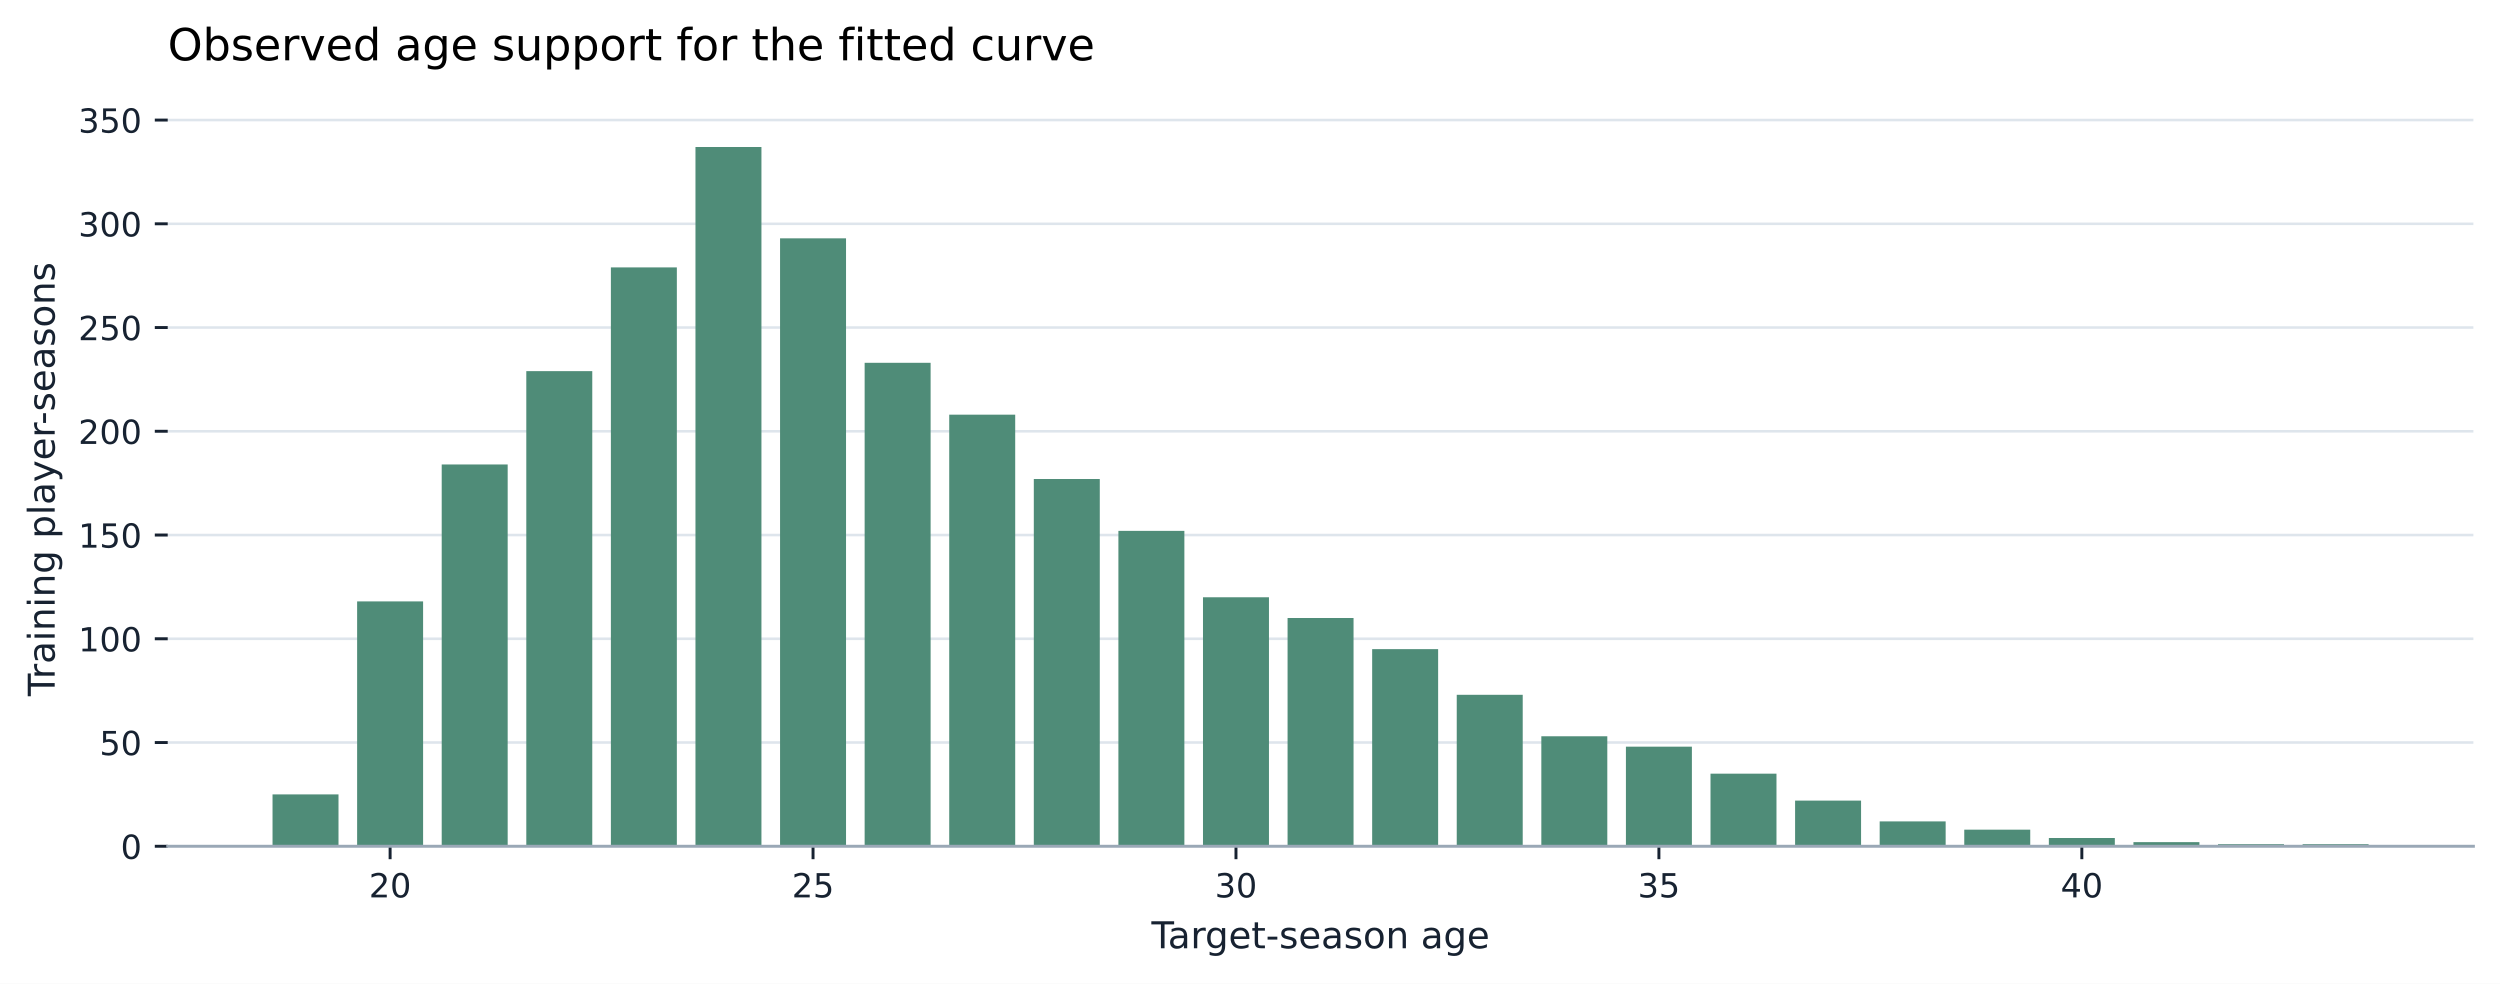
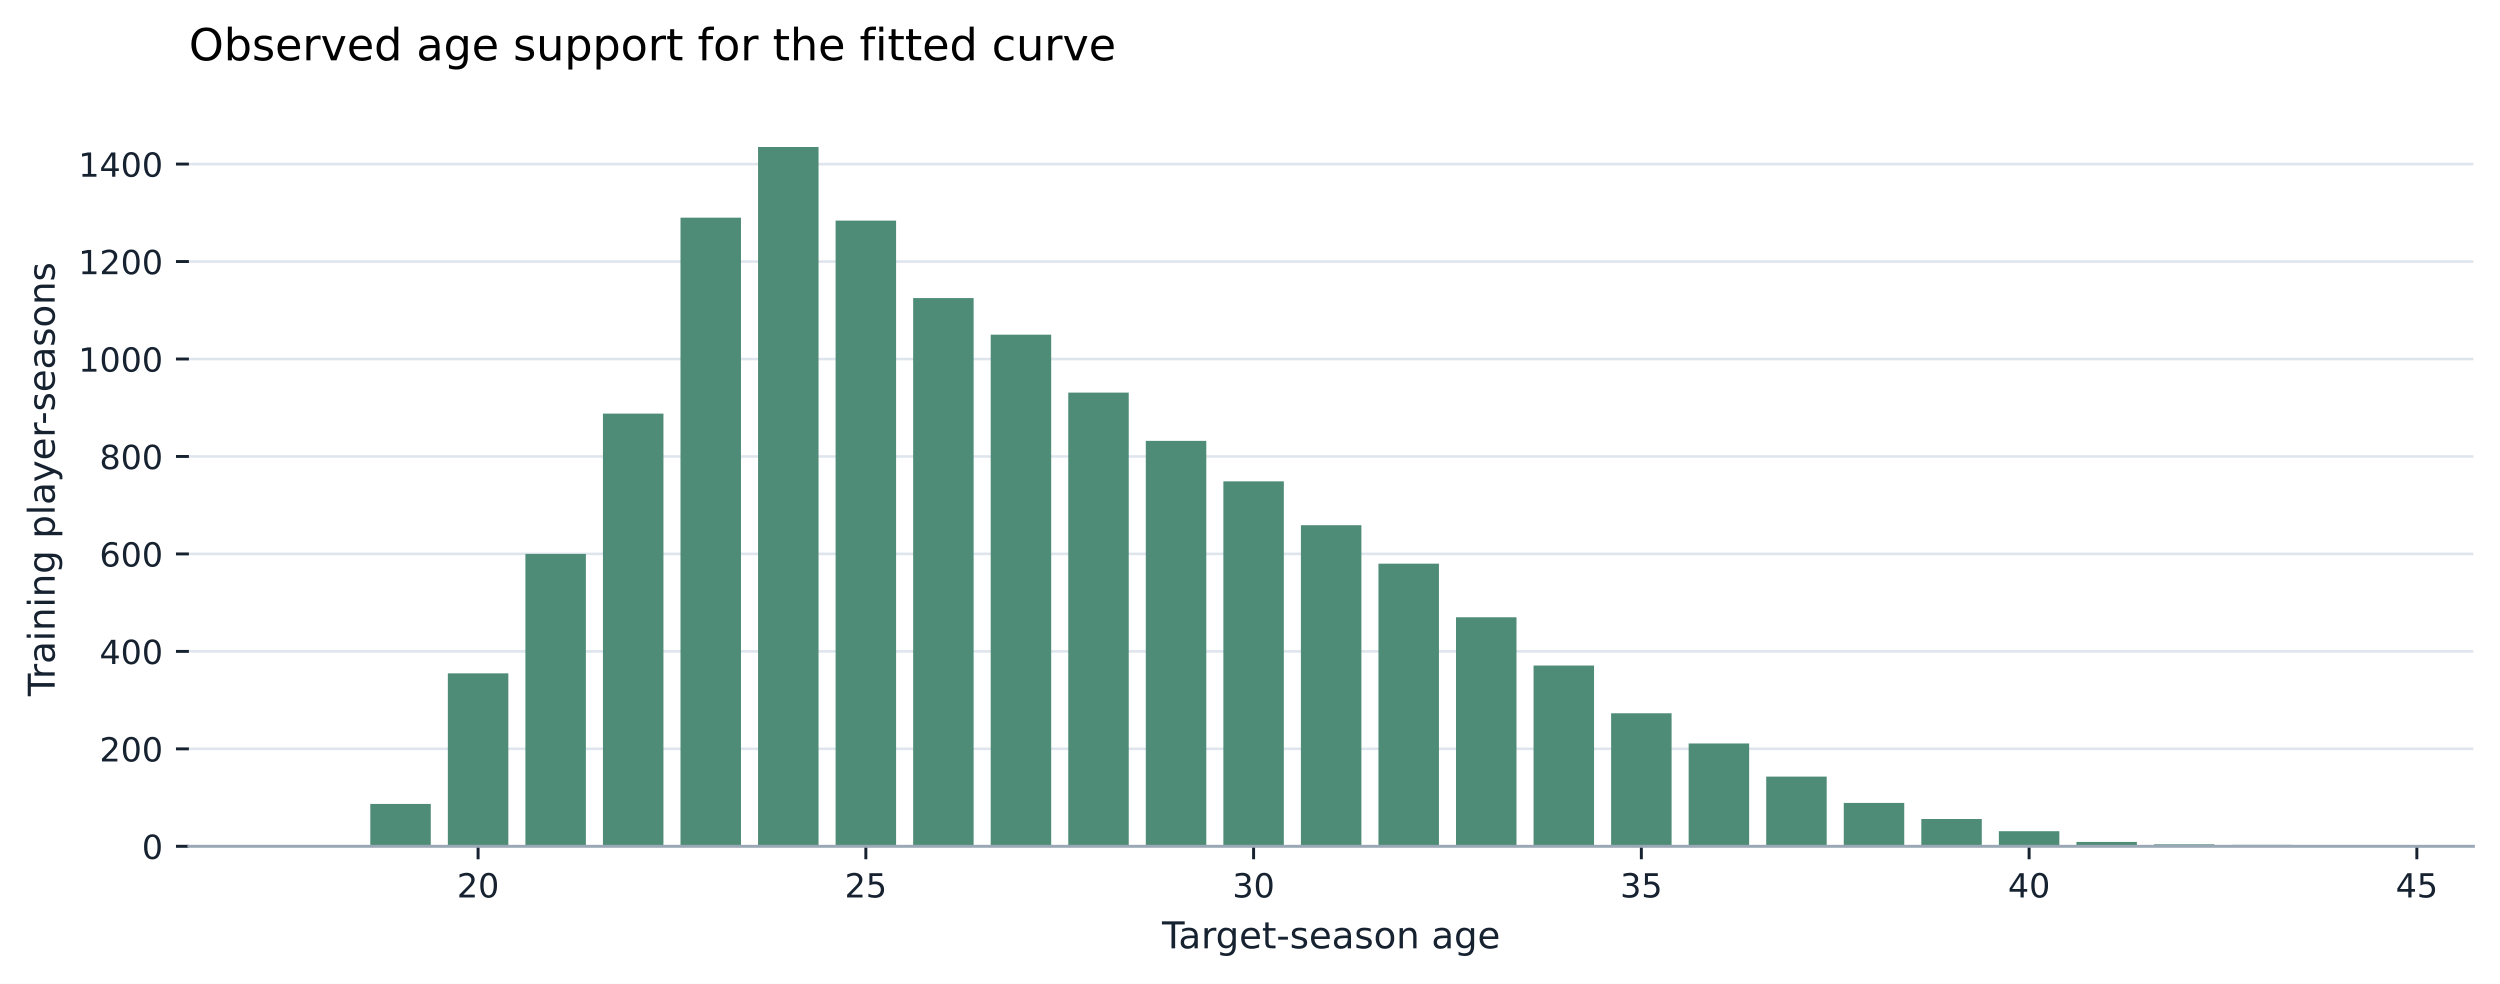
- <svg xmlns="http://www.w3.org/2000/svg" xmlns:xlink="http://www.w3.org/1999/xlink" width="676.377pt" height="266.158pt" viewBox="0 0 676.377 266.158" version="1.1">
+ <svg xmlns="http://www.w3.org/2000/svg" xmlns:xlink="http://www.w3.org/1999/xlink" width="676.343pt" height="266.158pt" viewBox="0 0 676.343 266.158" version="1.1">
  <defs>
    <style type="text/css">*{stroke-linejoin: round; stroke-linecap: butt}</style>
  </defs>
  <g id="figure_1">
    <g id="patch_1">
-       <path d="M 0 266.158  L 676.377 266.158  L 676.377 0  L 0 0  z " style="fill: #ffffff" />
+       <path d="M 0 266.158 L 676.343 266.158 L 676.343 0 L 0 0 z " style="fill: #ffffff" />
    </g>
    <g id="axes_1">
      <g id="patch_2">
-         <path d="M 45.38 228.958  L 669.177 228.958  L 669.177 30.318  L 45.38 30.318  z " style="fill: #ffffff" />
+         <path d="M 51.106 228.958 L 669.143 228.958 L 669.143 30.318 L 51.106 30.318 z " style="fill: #ffffff" />
      </g>
      <g id="matplotlib.axis_1">
        <g id="xtick_1">
          <g id="line2d_1">
            <defs>
-               <path id="m6db2cb7c71" d="M 0 0  L 0 3.5  " style="stroke: #172231; stroke-width: 0.8" />
+               <path id="m6db2cb7c71" d="M 0 0 L 0 3.5 " style="stroke: #172231; stroke-width: 0.8" />
            </defs>
            <g>
-               <use xlink:href="#m6db2cb7c71" x="105.544" y="228.958" style="fill: #172231; stroke: #172231; stroke-width: 0.8" />
+               <use xlink:href="#m6db2cb7c71" x="129.341" y="228.958" style="fill: #172231; stroke: #172231; stroke-width: 0.8" />
            </g>
          </g>
          <g id="text_1">
-             <text style="font-size: 9px; font-family: 'DejaVu Sans', 'Bitstream Vera Sans', 'Computer Modern Sans Serif', 'Lucida Grande', 'Verdana', 'Geneva', 'Lucid', 'Arial', 'Helvetica', 'Avant Garde', sans-serif; text-anchor: middle; fill: #172231" x="105.544" y="242.796" transform="rotate(-0 105.544 242.796)">20</text>
+             <text style="font-size: 9px; font-family: 'DejaVu Sans', 'Bitstream Vera Sans', 'Computer Modern Sans Serif', 'Lucida Grande', 'Verdana', 'Geneva', 'Lucid', 'Arial', 'Helvetica', 'Avant Garde', sans-serif; text-anchor: middle; fill: #172231" x="129.341" y="242.796" transform="rotate(-0 129.3413 242.796)">20</text>
          </g>
        </g>
        <g id="xtick_2">
          <g id="line2d_2">
            <g>
-               <use xlink:href="#m6db2cb7c71" x="219.969" y="228.958" style="fill: #172231; stroke: #172231; stroke-width: 0.8" />
+               <use xlink:href="#m6db2cb7c71" x="234.243" y="228.958" style="fill: #172231; stroke: #172231; stroke-width: 0.8" />
            </g>
          </g>
          <g id="text_2">
-             <text style="font-size: 9px; font-family: 'DejaVu Sans', 'Bitstream Vera Sans', 'Computer Modern Sans Serif', 'Lucida Grande', 'Verdana', 'Geneva', 'Lucid', 'Arial', 'Helvetica', 'Avant Garde', sans-serif; text-anchor: middle; fill: #172231" x="219.969" y="242.796" transform="rotate(-0 219.9687 242.796)">25</text>
+             <text style="font-size: 9px; font-family: 'DejaVu Sans', 'Bitstream Vera Sans', 'Computer Modern Sans Serif', 'Lucida Grande', 'Verdana', 'Geneva', 'Lucid', 'Arial', 'Helvetica', 'Avant Garde', sans-serif; text-anchor: middle; fill: #172231" x="234.243" y="242.796" transform="rotate(-0 234.2428 242.796)">25</text>
          </g>
        </g>
        <g id="xtick_3">
          <g id="line2d_3">
            <g>
-               <use xlink:href="#m6db2cb7c71" x="334.393" y="228.958" style="fill: #172231; stroke: #172231; stroke-width: 0.8" />
+               <use xlink:href="#m6db2cb7c71" x="339.144" y="228.958" style="fill: #172231; stroke: #172231; stroke-width: 0.8" />
            </g>
          </g>
          <g id="text_3">
-             <text style="font-size: 9px; font-family: 'DejaVu Sans', 'Bitstream Vera Sans', 'Computer Modern Sans Serif', 'Lucida Grande', 'Verdana', 'Geneva', 'Lucid', 'Arial', 'Helvetica', 'Avant Garde', sans-serif; text-anchor: middle; fill: #172231" x="334.393" y="242.796" transform="rotate(-0 334.3934 242.796)">30</text>
+             <text style="font-size: 9px; font-family: 'DejaVu Sans', 'Bitstream Vera Sans', 'Computer Modern Sans Serif', 'Lucida Grande', 'Verdana', 'Geneva', 'Lucid', 'Arial', 'Helvetica', 'Avant Garde', sans-serif; text-anchor: middle; fill: #172231" x="339.144" y="242.796" transform="rotate(-0 339.1443 242.796)">30</text>
          </g>
        </g>
        <g id="xtick_4">
          <g id="line2d_4">
            <g>
-               <use xlink:href="#m6db2cb7c71" x="448.818" y="228.958" style="fill: #172231; stroke: #172231; stroke-width: 0.8" />
+               <use xlink:href="#m6db2cb7c71" x="444.046" y="228.958" style="fill: #172231; stroke: #172231; stroke-width: 0.8" />
            </g>
          </g>
          <g id="text_4">
-             <text style="font-size: 9px; font-family: 'DejaVu Sans', 'Bitstream Vera Sans', 'Computer Modern Sans Serif', 'Lucida Grande', 'Verdana', 'Geneva', 'Lucid', 'Arial', 'Helvetica', 'Avant Garde', sans-serif; text-anchor: middle; fill: #172231" x="448.818" y="242.796" transform="rotate(-0 448.8181 242.796)">35</text>
+             <text style="font-size: 9px; font-family: 'DejaVu Sans', 'Bitstream Vera Sans', 'Computer Modern Sans Serif', 'Lucida Grande', 'Verdana', 'Geneva', 'Lucid', 'Arial', 'Helvetica', 'Avant Garde', sans-serif; text-anchor: middle; fill: #172231" x="444.046" y="242.796" transform="rotate(-0 444.0458 242.796)">35</text>
          </g>
        </g>
        <g id="xtick_5">
          <g id="line2d_5">
            <g>
-               <use xlink:href="#m6db2cb7c71" x="563.243" y="228.958" style="fill: #172231; stroke: #172231; stroke-width: 0.8" />
+               <use xlink:href="#m6db2cb7c71" x="548.947" y="228.958" style="fill: #172231; stroke: #172231; stroke-width: 0.8" />
            </g>
          </g>
          <g id="text_5">
-             <text style="font-size: 9px; font-family: 'DejaVu Sans', 'Bitstream Vera Sans', 'Computer Modern Sans Serif', 'Lucida Grande', 'Verdana', 'Geneva', 'Lucid', 'Arial', 'Helvetica', 'Avant Garde', sans-serif; text-anchor: middle; fill: #172231" x="563.243" y="242.796" transform="rotate(-0 563.2428 242.796)">40</text>
-           </g>
-         </g>
-         <g id="text_6">
-           <text style="font-size: 10px; font-family: 'DejaVu Sans', 'Bitstream Vera Sans', 'Computer Modern Sans Serif', 'Lucida Grande', 'Verdana', 'Geneva', 'Lucid', 'Arial', 'Helvetica', 'Avant Garde', sans-serif; text-anchor: middle; fill: #172231" x="357.278" y="256.556" transform="rotate(-0 357.2784 256.5558)">Target-season age</text>
+             <text style="font-size: 9px; font-family: 'DejaVu Sans', 'Bitstream Vera Sans', 'Computer Modern Sans Serif', 'Lucida Grande', 'Verdana', 'Geneva', 'Lucid', 'Arial', 'Helvetica', 'Avant Garde', sans-serif; text-anchor: middle; fill: #172231" x="548.947" y="242.796" transform="rotate(-0 548.9473 242.796)">40</text>
+           </g>
+         </g>
+         <g id="xtick_6">
+           <g id="line2d_6">
+             <g>
+               <use xlink:href="#m6db2cb7c71" x="653.849" y="228.958" style="fill: #172231; stroke: #172231; stroke-width: 0.8" />
+             </g>
+           </g>
+           <g id="text_6">
+             <text style="font-size: 9px; font-family: 'DejaVu Sans', 'Bitstream Vera Sans', 'Computer Modern Sans Serif', 'Lucida Grande', 'Verdana', 'Geneva', 'Lucid', 'Arial', 'Helvetica', 'Avant Garde', sans-serif; text-anchor: middle; fill: #172231" x="653.849" y="242.796" transform="rotate(-0 653.8488 242.796)">45</text>
+           </g>
+         </g>
+         <g id="text_7">
+           <text style="font-size: 10px; font-family: 'DejaVu Sans', 'Bitstream Vera Sans', 'Computer Modern Sans Serif', 'Lucida Grande', 'Verdana', 'Geneva', 'Lucid', 'Arial', 'Helvetica', 'Avant Garde', sans-serif; text-anchor: middle; fill: #172231" x="360.125" y="256.556" transform="rotate(-0 360.1246 256.5558)">Target-season age</text>
        </g>
      </g>
      <g id="matplotlib.axis_2">
        <g id="ytick_1">
-           <g id="line2d_6">
-             <path d="M 45.38 228.958  L 669.177 228.958  " clip-path="url(#pb6a63d27be)" style="fill: none; stroke: #d5dee7; stroke-opacity: 0.8; stroke-width: 0.7; stroke-linecap: square" />
-           </g>
          <g id="line2d_7">
+             <path d="M 51.106 228.958 L 669.143 228.958 " clip-path="url(#p740b82a3ab)" style="fill: none; stroke: #d5dee7; stroke-opacity: 0.8; stroke-width: 0.7; stroke-linecap: square" />
+           </g>
+           <g id="line2d_8">
            <defs>
-               <path id="m8c09dd7d21" d="M 0 0  L -3.5 0  " style="stroke: #172231; stroke-width: 0.8" />
+               <path id="m8c09dd7d21" d="M 0 0 L -3.5 0 " style="stroke: #172231; stroke-width: 0.8" />
            </defs>
            <g>
-               <use xlink:href="#m8c09dd7d21" x="45.38" y="228.958" style="fill: #172231; stroke: #172231; stroke-width: 0.8" />
-             </g>
-           </g>
-           <g id="text_7">
-             <text style="font-size: 9px; font-family: 'DejaVu Sans', 'Bitstream Vera Sans', 'Computer Modern Sans Serif', 'Lucida Grande', 'Verdana', 'Geneva', 'Lucid', 'Arial', 'Helvetica', 'Avant Garde', sans-serif; text-anchor: end; fill: #172231" x="38.38" y="232.377" transform="rotate(-0 38.37953 232.3771)">0</text>
+               <use xlink:href="#m8c09dd7d21" x="51.106" y="228.958" style="fill: #172231; stroke: #172231; stroke-width: 0.8" />
+             </g>
+           </g>
+           <g id="text_8">
+             <text style="font-size: 9px; font-family: 'DejaVu Sans', 'Bitstream Vera Sans', 'Computer Modern Sans Serif', 'Lucida Grande', 'Verdana', 'Geneva', 'Lucid', 'Arial', 'Helvetica', 'Avant Garde', sans-serif; text-anchor: end; fill: #172231" x="44.106" y="232.377" transform="rotate(-0 44.10578 232.3771)">0</text>
          </g>
        </g>
        <g id="ytick_2">
-           <g id="line2d_8">
-             <path d="M 45.38 200.89  L 669.177 200.89  " clip-path="url(#pb6a63d27be)" style="fill: none; stroke: #d5dee7; stroke-opacity: 0.8; stroke-width: 0.7; stroke-linecap: square" />
-           </g>
          <g id="line2d_9">
-             <g>
-               <use xlink:href="#m8c09dd7d21" x="45.38" y="200.89" style="fill: #172231; stroke: #172231; stroke-width: 0.8" />
-             </g>
-           </g>
-           <g id="text_8">
-             <text style="font-size: 9px; font-family: 'DejaVu Sans', 'Bitstream Vera Sans', 'Computer Modern Sans Serif', 'Lucida Grande', 'Verdana', 'Geneva', 'Lucid', 'Arial', 'Helvetica', 'Avant Garde', sans-serif; text-anchor: end; fill: #172231" x="38.38" y="204.309" transform="rotate(-0 38.37953 204.3087)">50</text>
+             <path d="M 51.106 202.591 L 669.143 202.591 " clip-path="url(#p740b82a3ab)" style="fill: none; stroke: #d5dee7; stroke-opacity: 0.8; stroke-width: 0.7; stroke-linecap: square" />
+           </g>
+           <g id="line2d_10">
+             <g>
+               <use xlink:href="#m8c09dd7d21" x="51.106" y="202.591" style="fill: #172231; stroke: #172231; stroke-width: 0.8" />
+             </g>
+           </g>
+           <g id="text_9">
+             <text style="font-size: 9px; font-family: 'DejaVu Sans', 'Bitstream Vera Sans', 'Computer Modern Sans Serif', 'Lucida Grande', 'Verdana', 'Geneva', 'Lucid', 'Arial', 'Helvetica', 'Avant Garde', sans-serif; text-anchor: end; fill: #172231" x="44.106" y="206.01" transform="rotate(-0 44.10578 206.0104)">200</text>
          </g>
        </g>
        <g id="ytick_3">
-           <g id="line2d_10">
-             <path d="M 45.38 172.821  L 669.177 172.821  " clip-path="url(#pb6a63d27be)" style="fill: none; stroke: #d5dee7; stroke-opacity: 0.8; stroke-width: 0.7; stroke-linecap: square" />
-           </g>
          <g id="line2d_11">
-             <g>
-               <use xlink:href="#m8c09dd7d21" x="45.38" y="172.821" style="fill: #172231; stroke: #172231; stroke-width: 0.8" />
-             </g>
-           </g>
-           <g id="text_9">
-             <text style="font-size: 9px; font-family: 'DejaVu Sans', 'Bitstream Vera Sans', 'Computer Modern Sans Serif', 'Lucida Grande', 'Verdana', 'Geneva', 'Lucid', 'Arial', 'Helvetica', 'Avant Garde', sans-serif; text-anchor: end; fill: #172231" x="38.38" y="176.24" transform="rotate(-0 38.37953 176.2403)">100</text>
+             <path d="M 51.106 176.225 L 669.143 176.225 " clip-path="url(#p740b82a3ab)" style="fill: none; stroke: #d5dee7; stroke-opacity: 0.8; stroke-width: 0.7; stroke-linecap: square" />
+           </g>
+           <g id="line2d_12">
+             <g>
+               <use xlink:href="#m8c09dd7d21" x="51.106" y="176.225" style="fill: #172231; stroke: #172231; stroke-width: 0.8" />
+             </g>
+           </g>
+           <g id="text_10">
+             <text style="font-size: 9px; font-family: 'DejaVu Sans', 'Bitstream Vera Sans', 'Computer Modern Sans Serif', 'Lucida Grande', 'Verdana', 'Geneva', 'Lucid', 'Arial', 'Helvetica', 'Avant Garde', sans-serif; text-anchor: end; fill: #172231" x="44.106" y="179.644" transform="rotate(-0 44.10578 179.6437)">400</text>
          </g>
        </g>
        <g id="ytick_4">
-           <g id="line2d_12">
-             <path d="M 45.38 144.753  L 669.177 144.753  " clip-path="url(#pb6a63d27be)" style="fill: none; stroke: #d5dee7; stroke-opacity: 0.8; stroke-width: 0.7; stroke-linecap: square" />
-           </g>
          <g id="line2d_13">
-             <g>
-               <use xlink:href="#m8c09dd7d21" x="45.38" y="144.753" style="fill: #172231; stroke: #172231; stroke-width: 0.8" />
-             </g>
-           </g>
-           <g id="text_10">
-             <text style="font-size: 9px; font-family: 'DejaVu Sans', 'Bitstream Vera Sans', 'Computer Modern Sans Serif', 'Lucida Grande', 'Verdana', 'Geneva', 'Lucid', 'Arial', 'Helvetica', 'Avant Garde', sans-serif; text-anchor: end; fill: #172231" x="38.38" y="148.172" transform="rotate(-0 38.37953 148.1719)">150</text>
+             <path d="M 51.106 149.858 L 669.143 149.858 " clip-path="url(#p740b82a3ab)" style="fill: none; stroke: #d5dee7; stroke-opacity: 0.8; stroke-width: 0.7; stroke-linecap: square" />
+           </g>
+           <g id="line2d_14">
+             <g>
+               <use xlink:href="#m8c09dd7d21" x="51.106" y="149.858" style="fill: #172231; stroke: #172231; stroke-width: 0.8" />
+             </g>
+           </g>
+           <g id="text_11">
+             <text style="font-size: 9px; font-family: 'DejaVu Sans', 'Bitstream Vera Sans', 'Computer Modern Sans Serif', 'Lucida Grande', 'Verdana', 'Geneva', 'Lucid', 'Arial', 'Helvetica', 'Avant Garde', sans-serif; text-anchor: end; fill: #172231" x="44.106" y="153.277" transform="rotate(-0 44.10578 153.277)">600</text>
          </g>
        </g>
        <g id="ytick_5">
-           <g id="line2d_14">
-             <path d="M 45.38 116.685  L 669.177 116.685  " clip-path="url(#pb6a63d27be)" style="fill: none; stroke: #d5dee7; stroke-opacity: 0.8; stroke-width: 0.7; stroke-linecap: square" />
-           </g>
          <g id="line2d_15">
-             <g>
-               <use xlink:href="#m8c09dd7d21" x="45.38" y="116.685" style="fill: #172231; stroke: #172231; stroke-width: 0.8" />
-             </g>
-           </g>
-           <g id="text_11">
-             <text style="font-size: 9px; font-family: 'DejaVu Sans', 'Bitstream Vera Sans', 'Computer Modern Sans Serif', 'Lucida Grande', 'Verdana', 'Geneva', 'Lucid', 'Arial', 'Helvetica', 'Avant Garde', sans-serif; text-anchor: end; fill: #172231" x="38.38" y="120.104" transform="rotate(-0 38.37953 120.1035)">200</text>
+             <path d="M 51.106 123.491 L 669.143 123.491 " clip-path="url(#p740b82a3ab)" style="fill: none; stroke: #d5dee7; stroke-opacity: 0.8; stroke-width: 0.7; stroke-linecap: square" />
+           </g>
+           <g id="line2d_16">
+             <g>
+               <use xlink:href="#m8c09dd7d21" x="51.106" y="123.491" style="fill: #172231; stroke: #172231; stroke-width: 0.8" />
+             </g>
+           </g>
+           <g id="text_12">
+             <text style="font-size: 9px; font-family: 'DejaVu Sans', 'Bitstream Vera Sans', 'Computer Modern Sans Serif', 'Lucida Grande', 'Verdana', 'Geneva', 'Lucid', 'Arial', 'Helvetica', 'Avant Garde', sans-serif; text-anchor: end; fill: #172231" x="44.106" y="126.91" transform="rotate(-0 44.10578 126.9103)">800</text>
          </g>
        </g>
        <g id="ytick_6">
-           <g id="line2d_16">
-             <path d="M 45.38 88.616  L 669.177 88.616  " clip-path="url(#pb6a63d27be)" style="fill: none; stroke: #d5dee7; stroke-opacity: 0.8; stroke-width: 0.7; stroke-linecap: square" />
-           </g>
          <g id="line2d_17">
-             <g>
-               <use xlink:href="#m8c09dd7d21" x="45.38" y="88.616" style="fill: #172231; stroke: #172231; stroke-width: 0.8" />
-             </g>
-           </g>
-           <g id="text_12">
-             <text style="font-size: 9px; font-family: 'DejaVu Sans', 'Bitstream Vera Sans', 'Computer Modern Sans Serif', 'Lucida Grande', 'Verdana', 'Geneva', 'Lucid', 'Arial', 'Helvetica', 'Avant Garde', sans-serif; text-anchor: end; fill: #172231" x="38.38" y="92.035" transform="rotate(-0 38.37953 92.03512)">250</text>
+             <path d="M 51.106 97.125 L 669.143 97.125 " clip-path="url(#p740b82a3ab)" style="fill: none; stroke: #d5dee7; stroke-opacity: 0.8; stroke-width: 0.7; stroke-linecap: square" />
+           </g>
+           <g id="line2d_18">
+             <g>
+               <use xlink:href="#m8c09dd7d21" x="51.106" y="97.125" style="fill: #172231; stroke: #172231; stroke-width: 0.8" />
+             </g>
+           </g>
+           <g id="text_13">
+             <text style="font-size: 9px; font-family: 'DejaVu Sans', 'Bitstream Vera Sans', 'Computer Modern Sans Serif', 'Lucida Grande', 'Verdana', 'Geneva', 'Lucid', 'Arial', 'Helvetica', 'Avant Garde', sans-serif; text-anchor: end; fill: #172231" x="44.106" y="100.544" transform="rotate(-0 44.10578 100.5437)">1000</text>
          </g>
        </g>
        <g id="ytick_7">
-           <g id="line2d_18">
-             <path d="M 45.38 60.548  L 669.177 60.548  " clip-path="url(#pb6a63d27be)" style="fill: none; stroke: #d5dee7; stroke-opacity: 0.8; stroke-width: 0.7; stroke-linecap: square" />
-           </g>
          <g id="line2d_19">
-             <g>
-               <use xlink:href="#m8c09dd7d21" x="45.38" y="60.548" style="fill: #172231; stroke: #172231; stroke-width: 0.8" />
-             </g>
-           </g>
-           <g id="text_13">
-             <text style="font-size: 9px; font-family: 'DejaVu Sans', 'Bitstream Vera Sans', 'Computer Modern Sans Serif', 'Lucida Grande', 'Verdana', 'Geneva', 'Lucid', 'Arial', 'Helvetica', 'Avant Garde', sans-serif; text-anchor: end; fill: #172231" x="38.38" y="63.967" transform="rotate(-0 38.37953 63.96673)">300</text>
+             <path d="M 51.106 70.758 L 669.143 70.758 " clip-path="url(#p740b82a3ab)" style="fill: none; stroke: #d5dee7; stroke-opacity: 0.8; stroke-width: 0.7; stroke-linecap: square" />
+           </g>
+           <g id="line2d_20">
+             <g>
+               <use xlink:href="#m8c09dd7d21" x="51.106" y="70.758" style="fill: #172231; stroke: #172231; stroke-width: 0.8" />
+             </g>
+           </g>
+           <g id="text_14">
+             <text style="font-size: 9px; font-family: 'DejaVu Sans', 'Bitstream Vera Sans', 'Computer Modern Sans Serif', 'Lucida Grande', 'Verdana', 'Geneva', 'Lucid', 'Arial', 'Helvetica', 'Avant Garde', sans-serif; text-anchor: end; fill: #172231" x="44.106" y="74.177" transform="rotate(-0 44.10578 74.17697)">1200</text>
          </g>
        </g>
        <g id="ytick_8">
-           <g id="line2d_20">
-             <path d="M 45.38 32.479  L 669.177 32.479  " clip-path="url(#pb6a63d27be)" style="fill: none; stroke: #d5dee7; stroke-opacity: 0.8; stroke-width: 0.7; stroke-linecap: square" />
-           </g>
          <g id="line2d_21">
-             <g>
-               <use xlink:href="#m8c09dd7d21" x="45.38" y="32.479" style="fill: #172231; stroke: #172231; stroke-width: 0.8" />
-             </g>
-           </g>
-           <g id="text_14">
-             <text style="font-size: 9px; font-family: 'DejaVu Sans', 'Bitstream Vera Sans', 'Computer Modern Sans Serif', 'Lucida Grande', 'Verdana', 'Geneva', 'Lucid', 'Arial', 'Helvetica', 'Avant Garde', sans-serif; text-anchor: end; fill: #172231" x="38.38" y="35.898" transform="rotate(-0 38.37953 35.89834)">350</text>
-           </g>
-         </g>
-         <g id="text_15">
+             <path d="M 51.106 44.391 L 669.143 44.391 " clip-path="url(#p740b82a3ab)" style="fill: none; stroke: #d5dee7; stroke-opacity: 0.8; stroke-width: 0.7; stroke-linecap: square" />
+           </g>
+           <g id="line2d_22">
+             <g>
+               <use xlink:href="#m8c09dd7d21" x="51.106" y="44.391" style="fill: #172231; stroke: #172231; stroke-width: 0.8" />
+             </g>
+           </g>
+           <g id="text_15">
+             <text style="font-size: 9px; font-family: 'DejaVu Sans', 'Bitstream Vera Sans', 'Computer Modern Sans Serif', 'Lucida Grande', 'Verdana', 'Geneva', 'Lucid', 'Arial', 'Helvetica', 'Avant Garde', sans-serif; text-anchor: end; fill: #172231" x="44.106" y="47.81" transform="rotate(-0 44.10578 47.81029)">1400</text>
+           </g>
+         </g>
+         <g id="text_16">
          <text style="font-size: 10px; font-family: 'DejaVu Sans', 'Bitstream Vera Sans', 'Computer Modern Sans Serif', 'Lucida Grande', 'Verdana', 'Geneva', 'Lucid', 'Arial', 'Helvetica', 'Avant Garde', sans-serif; text-anchor: middle; fill: #172231" x="14.798" y="129.638" transform="rotate(-90 14.79844 129.6381)">Training player-seasons</text>
        </g>
      </g>
      <g id="patch_3">
-         <path d="M 73.734 228.958  L 91.584 228.958  L 91.584 214.924  L 73.734 214.924  z " clip-path="url(#pb6a63d27be)" style="fill: #4f8c78" />
+         <path d="M 79.198 228.958 L 95.563 228.958 L 95.563 228.826 L 79.198 228.826 z " clip-path="url(#p740b82a3ab)" style="fill: #4f8c78" />
      </g>
      <g id="patch_4">
-         <path d="M 96.619 228.958  L 114.469 228.958  L 114.469 162.717  L 96.619 162.717  z " clip-path="url(#pb6a63d27be)" style="fill: #4f8c78" />
+         <path d="M 100.179 228.958 L 116.543 228.958 L 116.543 217.489 L 100.179 217.489 z " clip-path="url(#p740b82a3ab)" style="fill: #4f8c78" />
      </g>
      <g id="patch_5">
-         <path d="M 119.504 228.958  L 137.354 228.958  L 137.354 125.666  L 119.504 125.666  z " clip-path="url(#pb6a63d27be)" style="fill: #4f8c78" />
+         <path d="M 121.159 228.958 L 137.524 228.958 L 137.524 182.157 L 121.159 182.157 z " clip-path="url(#p740b82a3ab)" style="fill: #4f8c78" />
      </g>
      <g id="patch_6">
-         <path d="M 142.389 228.958  L 160.239 228.958  L 160.239 100.405  L 142.389 100.405  z " clip-path="url(#pb6a63d27be)" style="fill: #4f8c78" />
+         <path d="M 142.139 228.958 L 158.504 228.958 L 158.504 149.858 L 142.139 149.858 z " clip-path="url(#p740b82a3ab)" style="fill: #4f8c78" />
      </g>
      <g id="patch_7">
-         <path d="M 165.274 228.958  L 183.124 228.958  L 183.124 72.337  L 165.274 72.337  z " clip-path="url(#pb6a63d27be)" style="fill: #4f8c78" />
+         <path d="M 163.12 228.958 L 179.484 228.958 L 179.484 111.89 L 163.12 111.89 z " clip-path="url(#p740b82a3ab)" style="fill: #4f8c78" />
      </g>
      <g id="patch_8">
-         <path d="M 188.159 228.958  L 206.009 228.958  L 206.009 39.777  L 188.159 39.777  z " clip-path="url(#pb6a63d27be)" style="fill: #4f8c78" />
+         <path d="M 184.1 228.958 L 200.465 228.958 L 200.465 58.893 L 184.1 58.893 z " clip-path="url(#p740b82a3ab)" style="fill: #4f8c78" />
      </g>
      <g id="patch_9">
-         <path d="M 211.044 228.958  L 228.894 228.958  L 228.894 64.477  L 211.044 64.477  z " clip-path="url(#pb6a63d27be)" style="fill: #4f8c78" />
+         <path d="M 205.08 228.958 L 221.445 228.958 L 221.445 39.777 L 205.08 39.777 z " clip-path="url(#p740b82a3ab)" style="fill: #4f8c78" />
      </g>
      <g id="patch_10">
-         <path d="M 233.929 228.958  L 251.779 228.958  L 251.779 98.159  L 233.929 98.159  z " clip-path="url(#pb6a63d27be)" style="fill: #4f8c78" />
+         <path d="M 226.06 228.958 L 242.425 228.958 L 242.425 59.684 L 226.06 59.684 z " clip-path="url(#p740b82a3ab)" style="fill: #4f8c78" />
      </g>
      <g id="patch_11">
-         <path d="M 256.813 228.958  L 274.664 228.958  L 274.664 112.194  L 256.813 112.194  z " clip-path="url(#pb6a63d27be)" style="fill: #4f8c78" />
+         <path d="M 247.041 228.958 L 263.405 228.958 L 263.405 80.646 L 247.041 80.646 z " clip-path="url(#p740b82a3ab)" style="fill: #4f8c78" />
      </g>
      <g id="patch_12">
-         <path d="M 279.698 228.958  L 297.549 228.958  L 297.549 129.596  L 279.698 129.596  z " clip-path="url(#pb6a63d27be)" style="fill: #4f8c78" />
+         <path d="M 268.021 228.958 L 284.386 228.958 L 284.386 90.533 L 268.021 90.533 z " clip-path="url(#p740b82a3ab)" style="fill: #4f8c78" />
      </g>
      <g id="patch_13">
-         <path d="M 302.583 228.958  L 320.434 228.958  L 320.434 143.63  L 302.583 143.63  z " clip-path="url(#pb6a63d27be)" style="fill: #4f8c78" />
+         <path d="M 289.001 228.958 L 305.366 228.958 L 305.366 106.221 L 289.001 106.221 z " clip-path="url(#p740b82a3ab)" style="fill: #4f8c78" />
      </g>
      <g id="patch_14">
-         <path d="M 325.468 228.958  L 343.319 228.958  L 343.319 161.594  L 325.468 161.594  z " clip-path="url(#pb6a63d27be)" style="fill: #4f8c78" />
+         <path d="M 309.982 228.958 L 326.346 228.958 L 326.346 119.273 L 309.982 119.273 z " clip-path="url(#p740b82a3ab)" style="fill: #4f8c78" />
      </g>
      <g id="patch_15">
-         <path d="M 348.353 228.958  L 366.203 228.958  L 366.203 167.208  L 348.353 167.208  z " clip-path="url(#pb6a63d27be)" style="fill: #4f8c78" />
+         <path d="M 330.962 228.958 L 347.327 228.958 L 347.327 130.215 L 330.962 130.215 z " clip-path="url(#p740b82a3ab)" style="fill: #4f8c78" />
      </g>
      <g id="patch_16">
-         <path d="M 371.238 228.958  L 389.088 228.958  L 389.088 175.628  L 371.238 175.628  z " clip-path="url(#pb6a63d27be)" style="fill: #4f8c78" />
+         <path d="M 351.942 228.958 L 368.307 228.958 L 368.307 142.08 L 351.942 142.08 z " clip-path="url(#p740b82a3ab)" style="fill: #4f8c78" />
      </g>
      <g id="patch_17">
-         <path d="M 394.123 228.958  L 411.973 228.958  L 411.973 187.978  L 394.123 187.978  z " clip-path="url(#pb6a63d27be)" style="fill: #4f8c78" />
+         <path d="M 372.923 228.958 L 389.287 228.958 L 389.287 152.495 L 372.923 152.495 z " clip-path="url(#p740b82a3ab)" style="fill: #4f8c78" />
      </g>
      <g id="patch_18">
-         <path d="M 417.008 228.958  L 434.858 228.958  L 434.858 199.206  L 417.008 199.206  z " clip-path="url(#pb6a63d27be)" style="fill: #4f8c78" />
+         <path d="M 393.903 228.958 L 410.268 228.958 L 410.268 166.996 L 393.903 166.996 z " clip-path="url(#p740b82a3ab)" style="fill: #4f8c78" />
      </g>
      <g id="patch_19">
-         <path d="M 439.893 228.958  L 457.743 228.958  L 457.743 202.012  L 439.893 202.012  z " clip-path="url(#pb6a63d27be)" style="fill: #4f8c78" />
+         <path d="M 414.883 228.958 L 431.248 228.958 L 431.248 180.048 L 414.883 180.048 z " clip-path="url(#p740b82a3ab)" style="fill: #4f8c78" />
      </g>
      <g id="patch_20">
-         <path d="M 462.778 228.958  L 480.628 228.958  L 480.628 209.31  L 462.778 209.31  z " clip-path="url(#pb6a63d27be)" style="fill: #4f8c78" />
+         <path d="M 435.863 228.958 L 452.228 228.958 L 452.228 192.968 L 435.863 192.968 z " clip-path="url(#p740b82a3ab)" style="fill: #4f8c78" />
      </g>
      <g id="patch_21">
-         <path d="M 485.663 228.958  L 503.513 228.958  L 503.513 216.608  L 485.663 216.608  z " clip-path="url(#pb6a63d27be)" style="fill: #4f8c78" />
+         <path d="M 456.844 228.958 L 473.208 228.958 L 473.208 201.141 L 456.844 201.141 z " clip-path="url(#p740b82a3ab)" style="fill: #4f8c78" />
      </g>
      <g id="patch_22">
-         <path d="M 508.548 228.958  L 526.398 228.958  L 526.398 222.222  L 508.548 222.222  z " clip-path="url(#pb6a63d27be)" style="fill: #4f8c78" />
+         <path d="M 477.824 228.958 L 494.189 228.958 L 494.189 210.106 L 477.824 210.106 z " clip-path="url(#p740b82a3ab)" style="fill: #4f8c78" />
      </g>
      <g id="patch_23">
-         <path d="M 531.433 228.958  L 549.283 228.958  L 549.283 224.467  L 531.433 224.467  z " clip-path="url(#pb6a63d27be)" style="fill: #4f8c78" />
+         <path d="M 498.804 228.958 L 515.169 228.958 L 515.169 217.225 L 498.804 217.225 z " clip-path="url(#p740b82a3ab)" style="fill: #4f8c78" />
      </g>
      <g id="patch_24">
-         <path d="M 554.318 228.958  L 572.168 228.958  L 572.168 226.713  L 554.318 226.713  z " clip-path="url(#pb6a63d27be)" style="fill: #4f8c78" />
+         <path d="M 519.785 228.958 L 536.149 228.958 L 536.149 221.575 L 519.785 221.575 z " clip-path="url(#p740b82a3ab)" style="fill: #4f8c78" />
      </g>
      <g id="patch_25">
-         <path d="M 577.203 228.958  L 595.053 228.958  L 595.053 227.835  L 577.203 227.835  z " clip-path="url(#pb6a63d27be)" style="fill: #4f8c78" />
+         <path d="M 540.765 228.958 L 557.13 228.958 L 557.13 224.871 L 540.765 224.871 z " clip-path="url(#p740b82a3ab)" style="fill: #4f8c78" />
      </g>
      <g id="patch_26">
-         <path d="M 600.088 228.958  L 617.938 228.958  L 617.938 228.397  L 600.088 228.397  z " clip-path="url(#pb6a63d27be)" style="fill: #4f8c78" />
+         <path d="M 561.745 228.958 L 578.11 228.958 L 578.11 227.772 L 561.745 227.772 z " clip-path="url(#p740b82a3ab)" style="fill: #4f8c78" />
      </g>
      <g id="patch_27">
-         <path d="M 622.972 228.958  L 640.823 228.958  L 640.823 228.397  L 622.972 228.397  z " clip-path="url(#pb6a63d27be)" style="fill: #4f8c78" />
+         <path d="M 582.726 228.958 L 599.09 228.958 L 599.09 228.431 L 582.726 228.431 z " clip-path="url(#p740b82a3ab)" style="fill: #4f8c78" />
      </g>
      <g id="patch_28">
-         <path d="M 45.38 228.958  L 669.177 228.958  " style="fill: none; stroke: #9aa8b6; stroke-width: 0.8; stroke-linejoin: miter; stroke-linecap: square" />
-       </g>
-       <g id="text_16">
-         <text style="font-size: 12px; font-family: 'DejaVu Sans', 'Bitstream Vera Sans', 'Computer Modern Sans Serif', 'Lucida Grande', 'Verdana', 'Geneva', 'Lucid', 'Arial', 'Helvetica', 'Avant Garde', sans-serif; text-anchor: start" x="45.38" y="16.318" transform="rotate(-0 45.37953 16.31812)">Observed age support for the fitted curve</text>
+         <path d="M 603.706 228.958 L 620.071 228.958 L 620.071 228.563 L 603.706 228.563 z " clip-path="url(#p740b82a3ab)" style="fill: #4f8c78" />
+       </g>
+       <g id="patch_29">
+         <path d="M 624.686 228.958 L 641.051 228.958 L 641.051 228.826 L 624.686 228.826 z " clip-path="url(#p740b82a3ab)" style="fill: #4f8c78" />
+       </g>
+       <g id="patch_30">
+         <path d="M 51.106 228.958 L 669.143 228.958 " style="fill: none; stroke: #9aa8b6; stroke-width: 0.8; stroke-linejoin: miter; stroke-linecap: square" />
+       </g>
+       <g id="text_17">
+         <text style="font-size: 12px; font-family: 'DejaVu Sans', 'Bitstream Vera Sans', 'Computer Modern Sans Serif', 'Lucida Grande', 'Verdana', 'Geneva', 'Lucid', 'Arial', 'Helvetica', 'Avant Garde', sans-serif; text-anchor: start" x="51.106" y="16.318" transform="rotate(-0 51.10578 16.31812)">Observed age support for the fitted curve</text>
      </g>
    </g>
  </g>
  <defs>
-     <clipPath id="pb6a63d27be">
-       <rect x="45.38" y="30.318" width="623.798" height="198.64" />
+     <clipPath id="p740b82a3ab">
+       <rect x="51.106" y="30.318" width="618.038" height="198.64" />
    </clipPath>
  </defs>
</svg>
